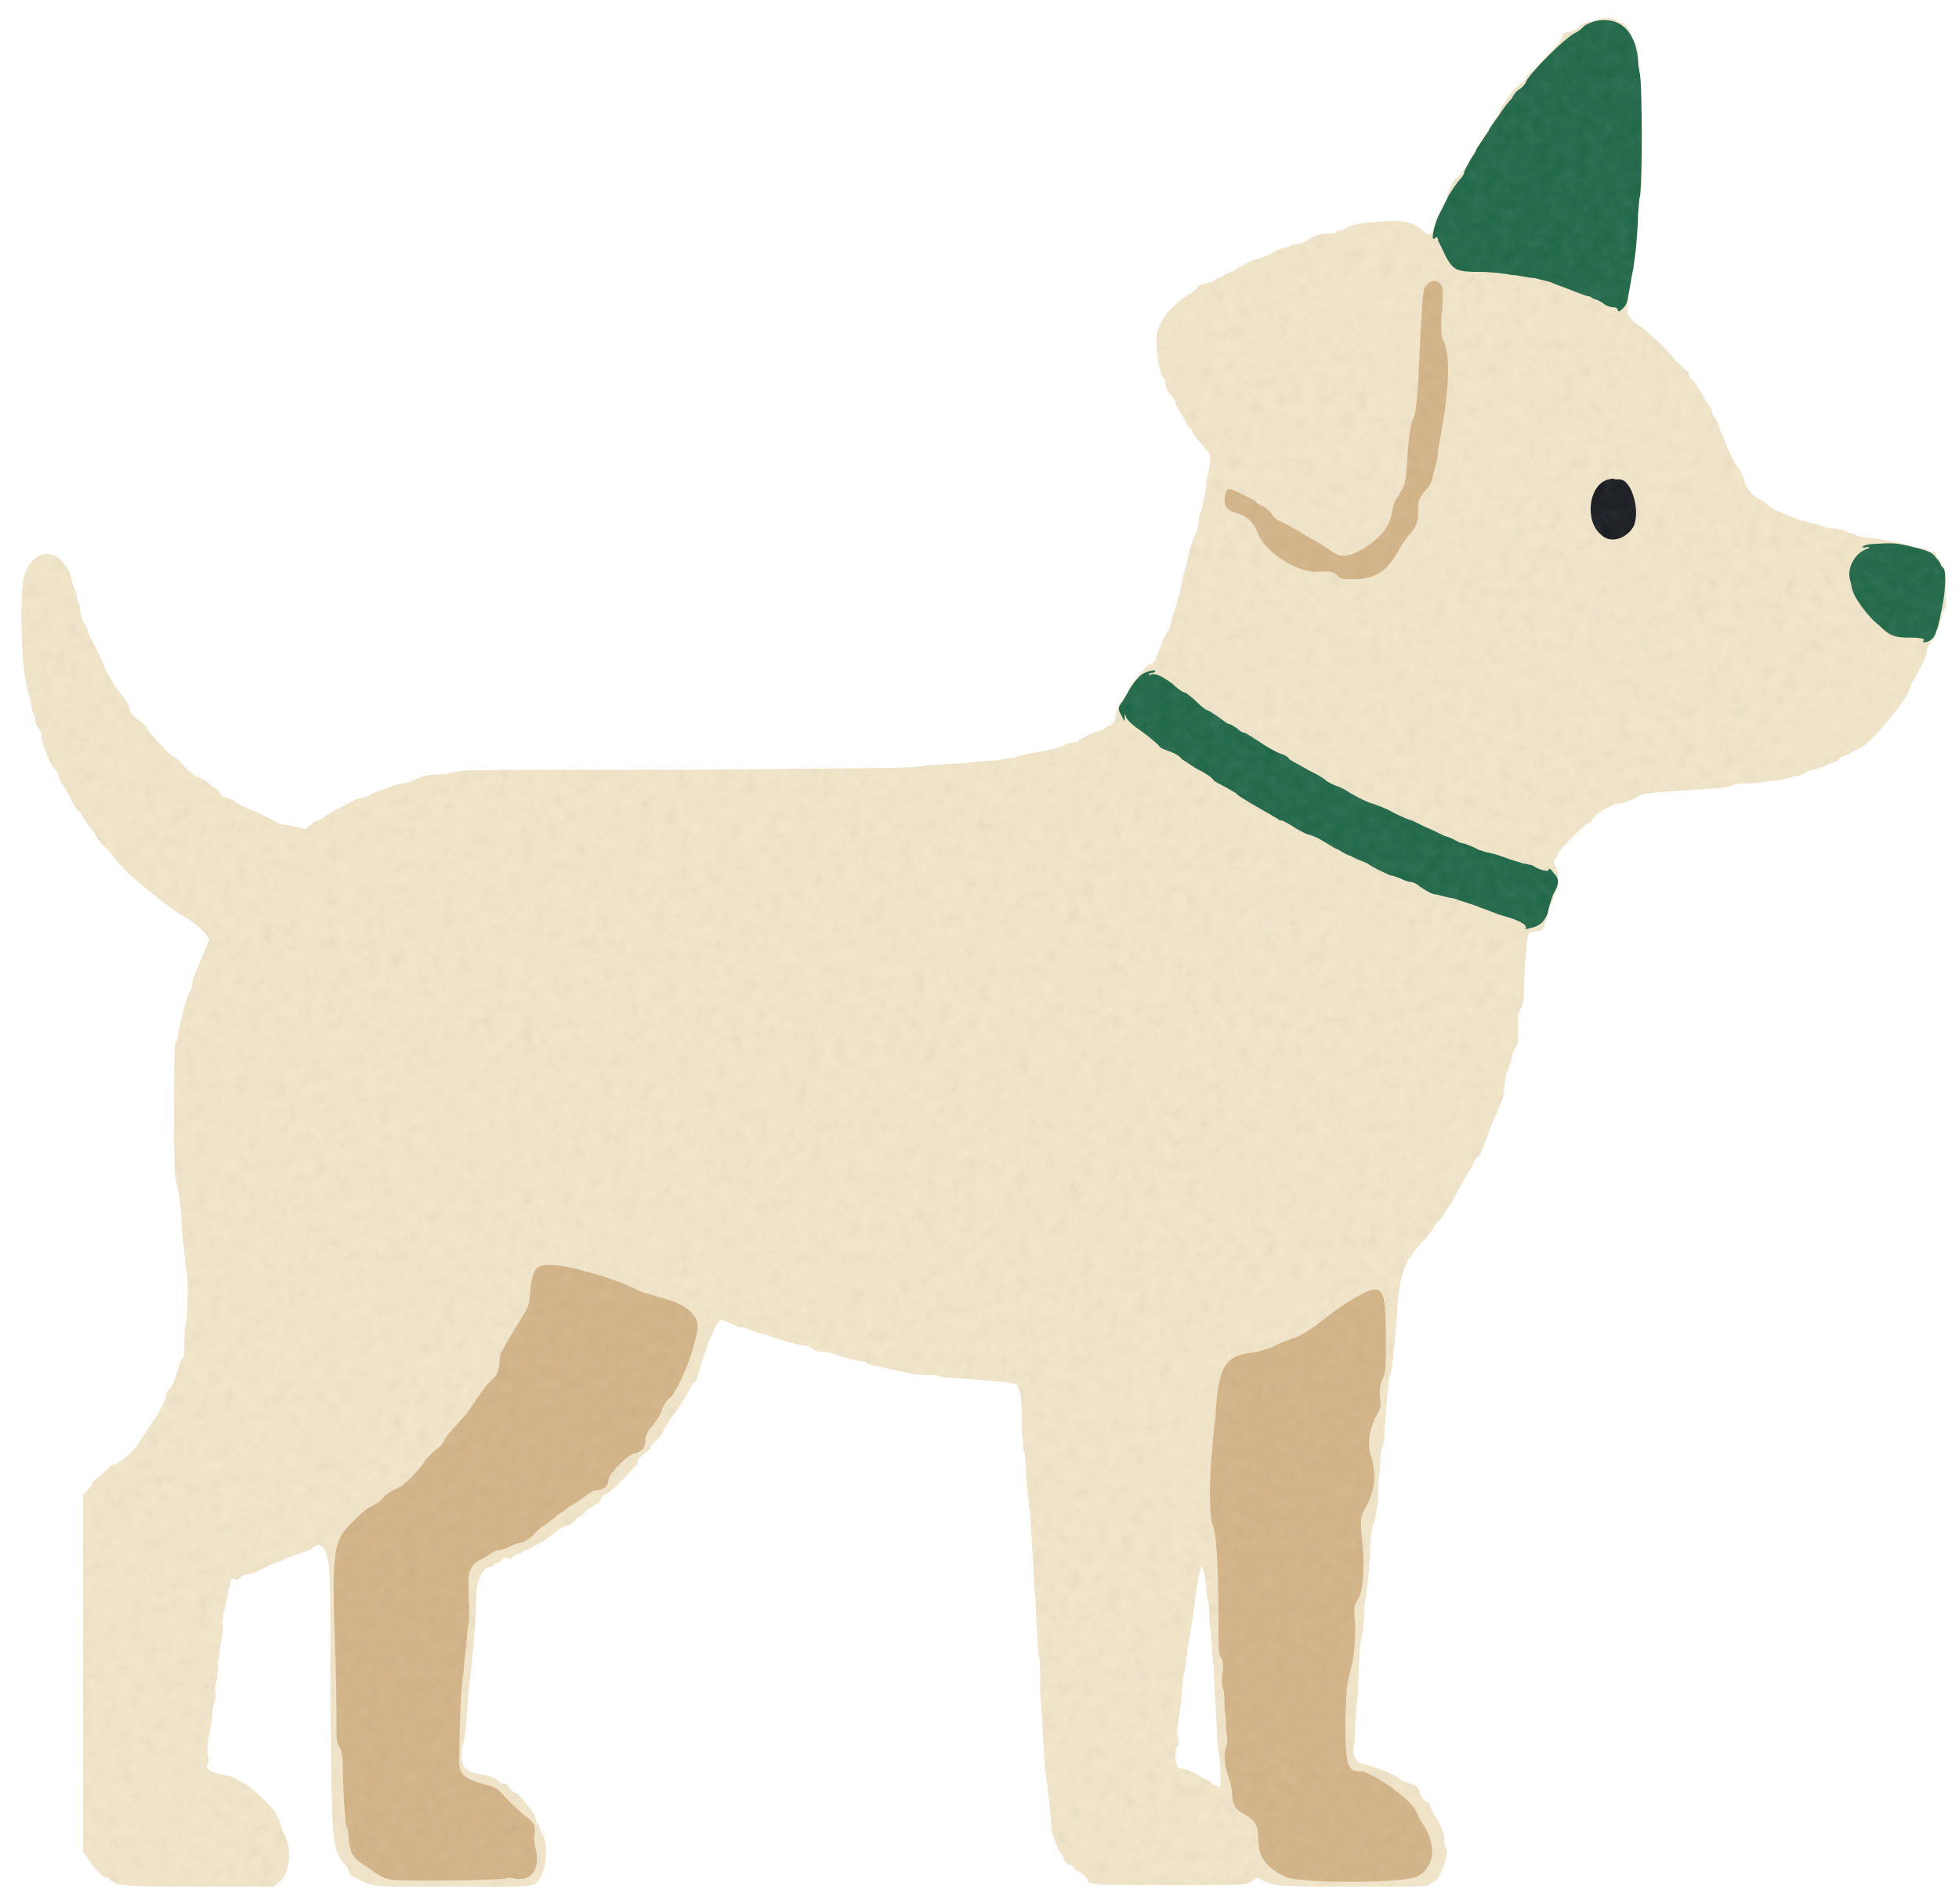
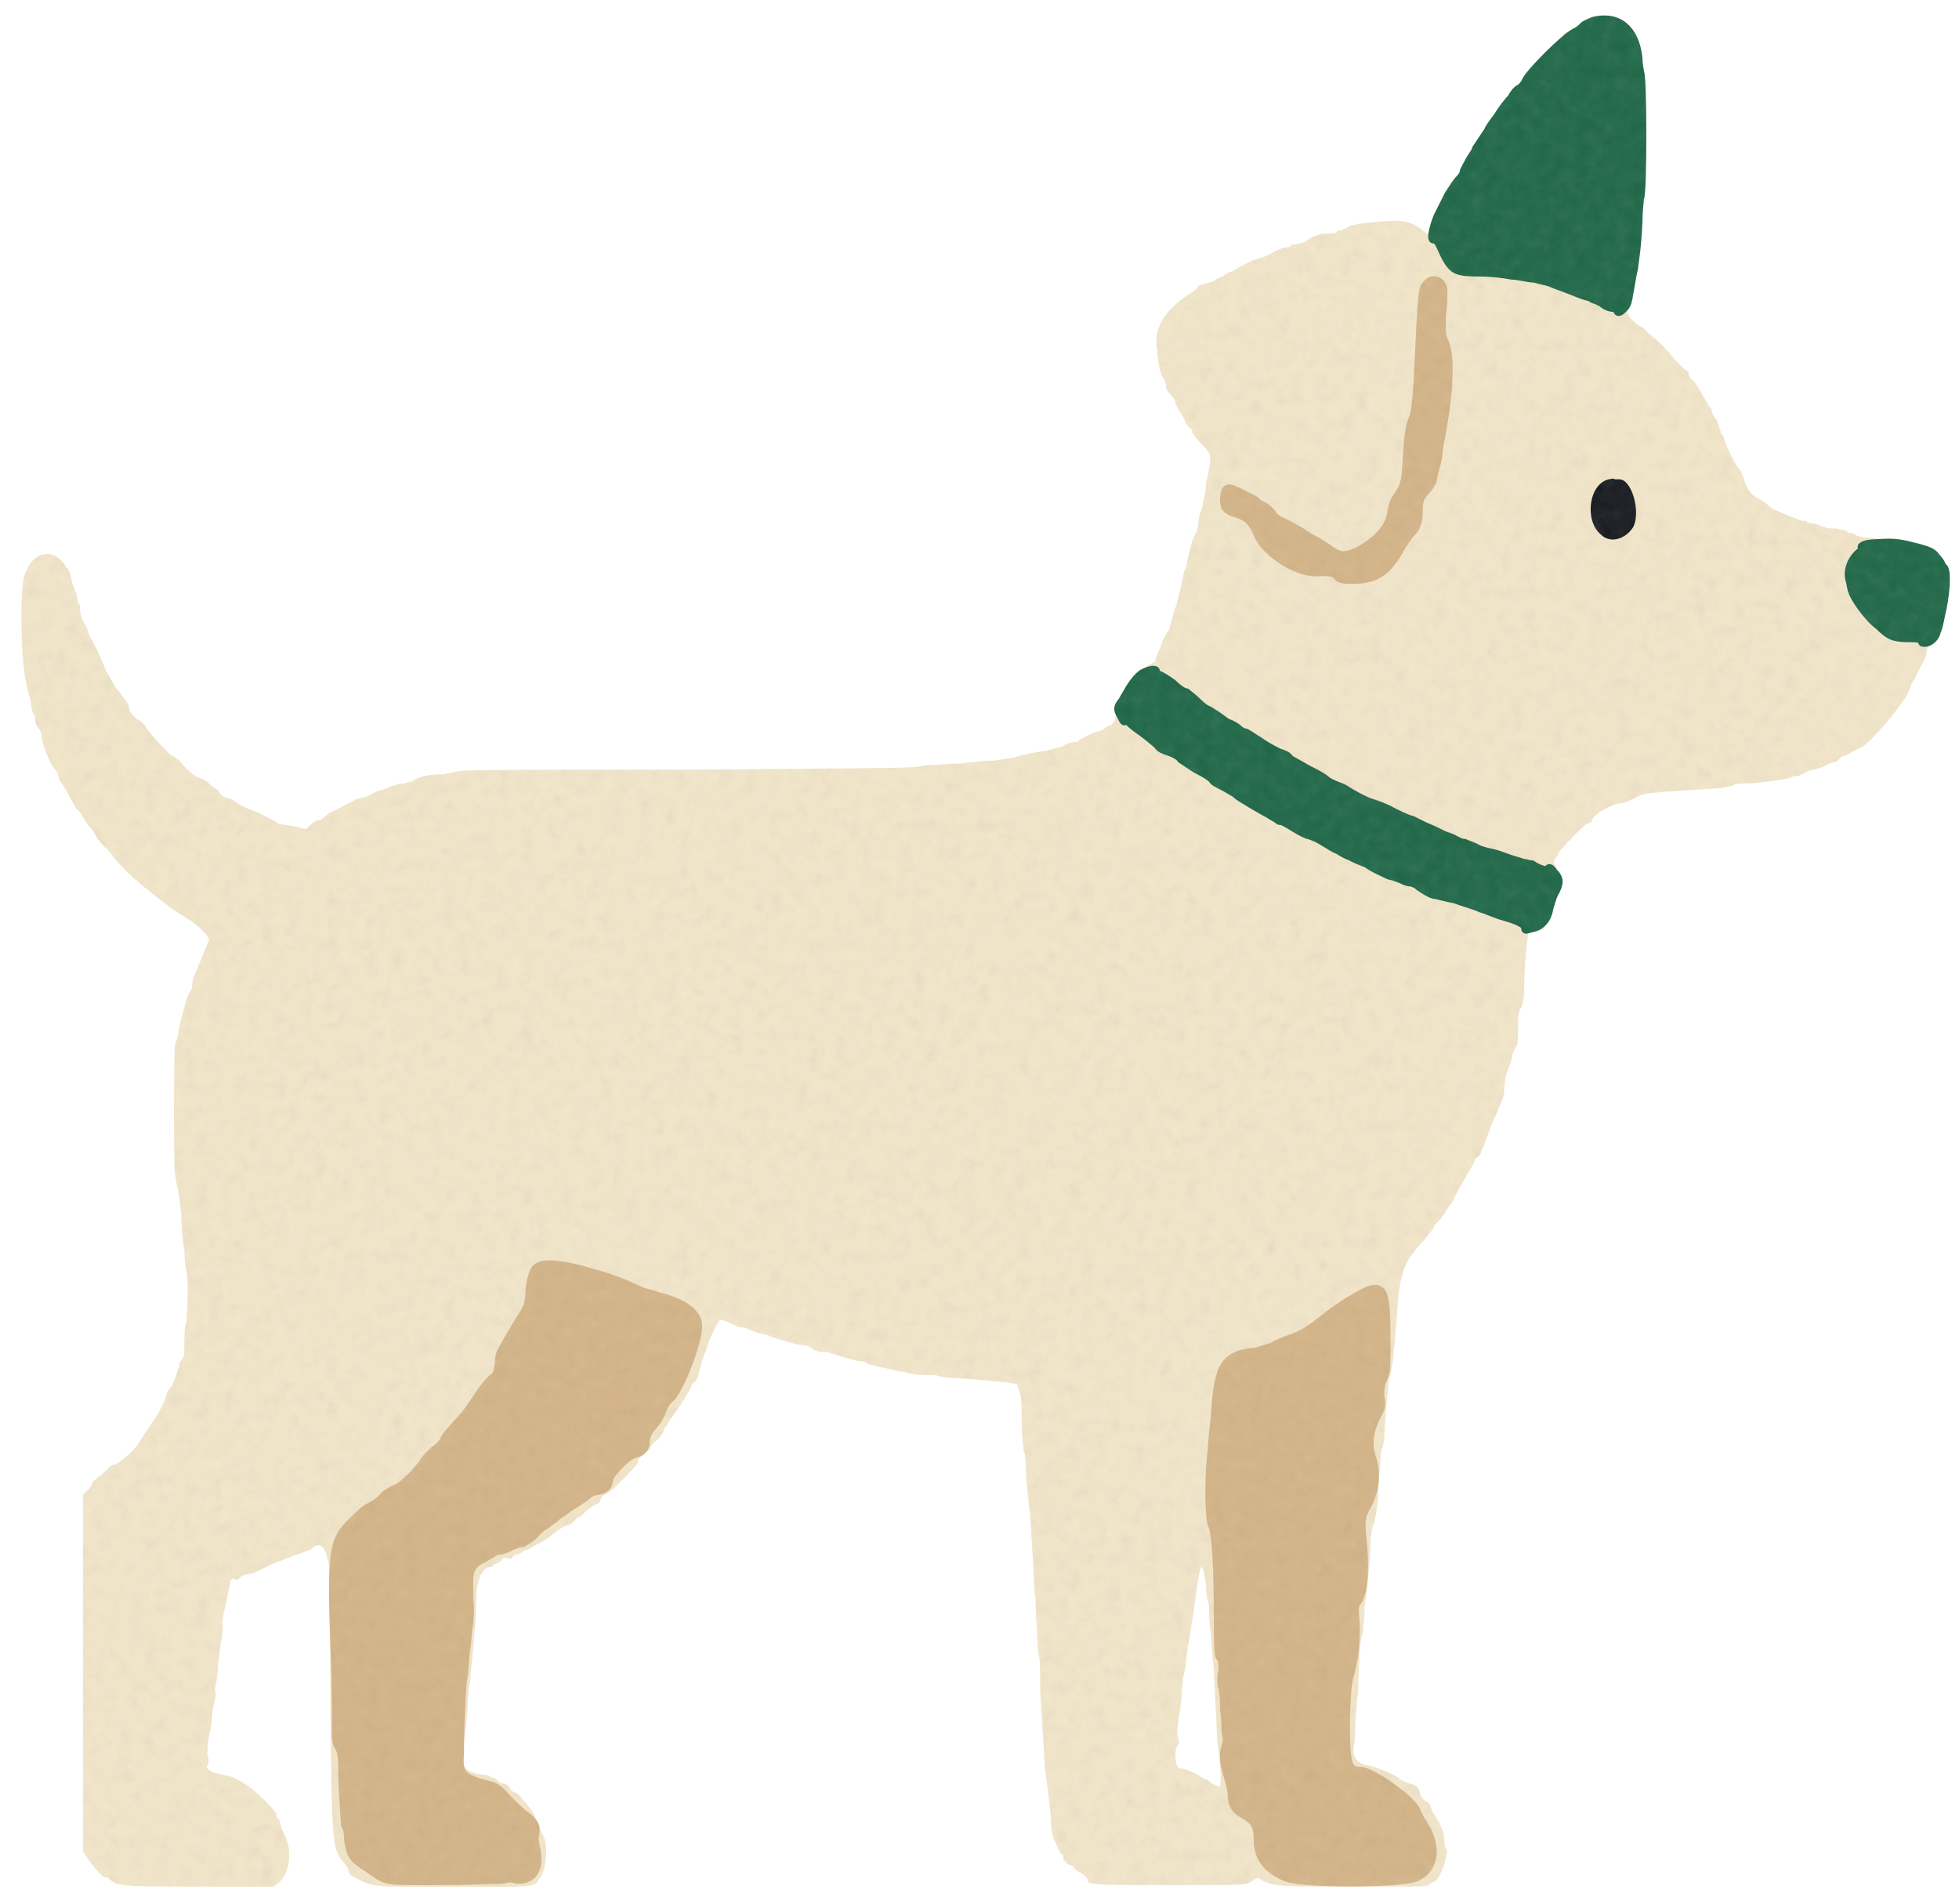
<svg xmlns="http://www.w3.org/2000/svg" viewBox="0 0 425 413" role="img" aria-hidden="true">
  <defs>
    <filter id="g-ds">
      <feTurbulence type="fractalNoise" baseFrequency="0.354" numOctaves="4" result="n" />
      <feColorMatrix in="n" type="saturate" values="0" />
      <feComponentTransfer>
        <feFuncA type="linear" slope="0.18" />
      </feComponentTransfer>
      <feComposite in2="SourceGraphic" operator="in" />
    </filter>
    <g id="ds">
      <path fill="#f2e6c9" transform="scale(0.333333) translate(0,1239) scale(1,-1)" d="M1043 1227 c-2 0 -4 -1 -5 -2 -1 -1 -2 -1 -3 0 -1 0 -5 -1 -9 -5 -2 -1 -5 -2 -6 -2 -2 0 -3 -1 -3 -3 0 -1 -4 -6 -10 -12 -5 -5 -9 -10 -9 -10 0 0 -1 -1 -2 -1 -1 -1 -2 -2 -3 -4 0 -1 -3 -3 -5 -5 -2 -1 -5 -5 -7 -8 -2 -3 -4 -6 -4 -7 -1 0 -1 -1 -1 -2 0 -1 -1 -2 -2 -3 0 -1 -2 -2 -2 -3 -2 -5 -4 -7 -5 -8 -1 -1 -2 -2 -2 -3 0 -1 -1 -2 -2 -3 -1 -2 -3 -5 -4 -7 -5 -9 -9 -15 -11 -16 -2 -1 -3 -4 -5 -8 -3 -11 -4 -13 -6 -14 0 -1 -2 -4 -3 -7 -2 -9 -3 -9 -8 -5 -6 5 -12 7 -24 6 -15 -1 -22 -2 -25 -4 -2 -1 -4 -2 -5 -2 -1 0 -2 0 -2 -1 -1 -1 -3 -1 -6 -1 -5 0 -11 -2 -14 -5 -2 -1 -5 -2 -7 -2 -1 0 -3 0 -3 -1 -1 -1 -2 -1 -3 -1 -1 0 -4 -1 -8 -3 -3 -2 -8 -4 -12 -5 -4 -1 -8 -4 -11 -5 -2 -2 -5 -3 -5 -3 -1 0 -2 -1 -3 -1 -1 -1 -2 -2 -2 -2 -1 0 -4 -1 -6 -3 -3 -1 -6 -2 -7 -2 -1 0 -2 -1 -3 -1 0 -1 -3 -4 -7 -6 -16 -11 -22 -22 -20 -35 1 -11 2 -17 5 -20 0 -2 1 -3 1 -5 0 -1 1 -3 3 -5 2 -2 3 -4 3 -5 0 -1 2 -5 6 -11 0 -1 1 -3 2 -4 1 -1 1 -2 2 -2 1 0 1 -1 1 -2 0 -1 3 -5 6 -8 7 -7 7 -8 3 -25 0 -4 -1 -10 -2 -12 0 -3 -1 -6 -2 -8 0 -1 -1 -4 -1 -6 0 -2 -1 -5 -1 -6 -1 -1 -2 -4 -3 -6 -2 -8 -4 -15 -4 -17 -1 -1 -2 -6 -4 -16 -1 -3 -2 -7 -2 -8 -1 -2 -2 -6 -3 -9 -1 -4 -2 -7 -2 -8 -2 -2 -5 -8 -5 -9 0 -1 -1 -3 -2 -5 -1 -3 -2 -5 -2 -6 -1 -1 -2 -2 -3 -2 -2 0 -15 -15 -15 -18 0 -1 -1 -3 -2 -4 -3 -2 -6 -9 -6 -13 0 -2 -1 -3 -3 -5 -2 0 -4 -2 -5 -3 -1 0 -2 -1 -3 -1 -2 0 -12 -5 -13 -6 0 -1 -1 -1 -2 -1 -2 0 -6 -1 -9 -3 -4 -1 -10 -3 -13 -3 -11 -2 -16 -3 -17 -4 -1 0 -7 -1 -13 -2 -6 0 -16 -1 -23 -2 -7 0 -16 -1 -19 -1 -3 0 -7 -1 -9 -1 -2 -1 -35 -1 -149 -2 -112 0 -147 0 -149 -1 -1 0 -6 -1 -10 -2 -9 0 -15 -1 -20 -4 -1 -1 -4 -1 -6 -2 -2 0 -4 0 -5 -1 -2 0 -6 -2 -9 -3 -4 -1 -8 -3 -9 -4 -1 0 -2 -1 -3 -1 -1 0 -3 -1 -5 -1 -1 -1 -6 -3 -9 -5 -4 -2 -9 -4 -11 -6 -2 -2 -4 -3 -5 -3 -1 0 -3 -1 -5 -3 -3 -3 -3 -3 -6 -2 -2 1 -6 1 -9 2 -3 0 -6 1 -6 1 -1 1 -3 2 -13 7 -10 4 -12 5 -16 8 -2 1 -5 2 -5 2 -1 0 -3 1 -4 3 -1 2 -3 3 -3 3 -1 0 -3 2 -5 4 -2 1 -5 3 -6 3 -1 0 -5 3 -9 7 -3 4 -7 7 -8 7 -1 0 -17 17 -17 19 0 0 -2 3 -6 5 -3 3 -5 5 -5 7 0 2 -1 4 -9 14 -3 5 -5 9 -6 10 -1 4 -6 14 -9 20 -2 3 -3 6 -3 7 0 1 -1 2 -1 3 -2 1 -4 8 -4 11 0 2 0 3 -1 3 0 1 -1 3 -1 6 -1 2 -2 6 -3 7 0 2 -1 4 -1 5 0 1 -1 4 -3 6 -9 15 -25 9 -28 -10 -2 -14 -1 -54 2 -65 0 -3 2 -8 3 -12 0 -5 2 -9 2 -9 1 -1 1 -3 1 -4 0 -2 1 -4 2 -5 1 -1 2 -3 2 -4 -1 -2 5 -19 9 -23 1 -1 2 -3 2 -4 0 -1 1 -4 3 -6 2 -3 4 -7 5 -9 1 -2 3 -5 4 -7 2 -1 3 -3 3 -3 0 -1 2 -3 3 -5 2 -3 5 -6 6 -8 1 -3 4 -6 6 -8 2 -2 5 -5 6 -7 3 -4 14 -15 15 -15 0 0 3 -3 7 -6 11 -9 19 -15 23 -17 10 -6 17 -13 17 -16 -1 -3 -6 -14 -9 -22 -1 -2 -2 -5 -2 -7 0 -1 0 -3 -1 -4 -2 -1 -6 -18 -8 -27 0 -2 -1 -6 -2 -7 -1 -4 -1 -85 0 -86 0 -1 1 -4 1 -6 1 -2 2 -11 3 -19 0 -8 1 -19 2 -24 0 -6 1 -11 1 -12 2 -2 1 -33 0 -36 -1 -2 -1 -7 -1 -12 0 -7 0 -9 -1 -10 -1 -1 -2 -3 -2 -3 0 -2 -4 -13 -5 -15 -3 -3 -4 -6 -4 -7 0 -2 -4 -9 -5 -11 -2 -3 -10 -15 -12 -18 -2 -5 -14 -15 -16 -15 -1 0 -2 -1 -3 -1 0 -1 -3 -3 -6 -6 -3 -2 -5 -4 -6 -5 0 -2 -2 -4 -3 -5 l-3 -3 0 -116 0 -116 4 -6 c6 -8 9 -11 11 -11 1 0 2 0 2 -1 0 0 1 -1 3 -2 4 -3 12 -3 70 -3 l34 0 5 4 c6 7 7 21 2 30 -1 2 -2 4 -2 5 0 1 -1 2 -1 4 -1 1 -2 2 -2 4 0 2 -16 18 -21 20 -6 4 -9 5 -15 6 -6 1 -11 4 -9 6 1 1 1 4 0 7 0 3 0 7 1 12 1 4 2 10 2 13 0 3 1 8 2 10 0 2 1 5 0 6 0 1 0 2 0 3 1 2 2 11 2 17 1 3 1 9 2 13 1 5 1 9 1 10 -1 1 0 3 0 4 0 2 1 6 2 10 1 5 2 10 2 11 1 1 1 3 1 4 0 1 2 2 3 1 1 -1 2 0 4 2 2 1 4 2 4 1 1 0 2 1 4 1 8 4 14 7 15 7 0 0 5 2 10 4 6 2 11 4 11 4 1 0 2 1 3 2 4 3 7 1 9 -7 2 -7 2 -9 2 -92 1 -97 1 -98 10 -108 1 -1 2 -3 2 -4 0 -1 1 -3 2 -3 15 -8 11 -7 65 -7 53 0 53 -1 57 5 5 6 6 24 2 29 -1 2 -2 4 -2 5 0 1 -1 2 -2 3 0 2 -1 3 -1 4 0 2 -11 15 -12 15 -1 0 -3 1 -4 3 -1 2 -3 3 -4 3 -2 0 -3 1 -4 2 -1 1 -2 2 -3 2 -1 0 -2 0 -2 1 -1 0 -3 1 -6 1 -12 2 -15 7 -11 22 1 6 2 14 3 34 1 2 1 9 2 16 2 18 3 36 3 44 0 10 4 19 9 19 1 0 2 1 3 2 1 0 2 1 3 1 0 0 1 1 2 2 0 1 1 1 3 1 2 -1 3 -1 3 0 1 1 2 2 3 2 1 0 2 1 3 1 1 1 2 2 3 2 1 0 2 1 3 1 1 1 3 2 5 3 2 1 6 3 8 5 6 5 10 7 11 7 1 0 3 1 5 3 1 2 3 3 4 3 0 0 2 2 4 4 3 2 5 4 7 4 1 1 2 2 2 3 0 1 1 2 2 3 2 0 10 7 11 9 1 0 4 4 7 7 3 3 5 5 4 6 0 1 3 4 6 6 1 1 2 2 2 2 0 1 2 4 5 6 2 2 4 5 4 6 0 1 1 2 2 3 0 1 1 2 1 2 0 1 2 3 4 6 4 5 11 17 11 18 0 1 1 1 1 2 2 0 3 3 5 11 1 3 2 6 2 7 1 1 2 4 3 8 3 7 6 14 8 15 1 0 6 -2 10 -4 1 -1 3 -1 4 -1 2 0 4 -1 6 -2 3 -1 5 -2 6 -2 1 0 3 -1 5 -1 1 -1 5 -2 8 -3 3 -1 8 -2 10 -3 3 0 6 -1 7 -1 1 0 3 -1 4 -2 1 -1 4 -2 6 -2 2 0 5 0 6 -1 2 0 6 -2 10 -3 4 -1 8 -2 9 -2 1 0 3 0 4 -1 0 -1 5 -2 10 -3 5 -1 12 -3 15 -3 2 -1 8 -2 13 -2 5 0 9 0 10 -1 0 0 5 -1 11 -1 15 -1 37 -3 39 -4 0 -1 1 -3 2 -6 1 -6 1 -5 1 -24 1 -8 1 -15 2 -15 0 -1 1 -9 1 -18 1 -9 2 -18 2 -19 1 -2 1 -15 2 -28 1 -13 1 -27 2 -29 0 -3 0 -12 1 -21 0 -9 1 -16 1 -17 1 0 1 -11 1 -23 1 -15 2 -30 3 -49 2 -15 4 -31 4 -35 0 -5 1 -10 2 -12 1 -2 2 -5 3 -7 1 -2 2 -3 2 -3 1 0 1 -1 1 -2 0 -2 3 -5 5 -5 0 0 2 -1 2 -2 1 -1 2 -2 2 -2 2 0 7 -4 7 -6 0 -3 7 -3 55 -3 47 0 47 0 51 2 4 3 5 3 6 2 8 -5 12 -5 61 -5 43 0 47 0 49 1 1 1 2 2 3 2 4 0 11 21 8 22 -1 1 -1 3 -1 5 0 5 -2 10 -6 16 -2 3 -3 6 -3 6 0 1 -1 3 -2 3 -2 1 -4 3 -5 6 -1 4 -2 5 -6 6 -3 1 -6 2 -8 4 -3 2 -14 7 -20 8 -7 1 -10 6 -9 12 1 3 1 9 1 13 0 4 1 15 2 25 0 10 1 21 1 24 0 4 1 9 2 13 0 3 1 8 1 11 0 3 0 8 1 11 1 7 3 27 3 39 1 4 1 8 2 9 1 2 2 9 3 17 0 3 0 11 1 17 0 6 1 13 1 14 1 2 2 6 2 9 0 8 3 37 3 38 1 1 3 11 3 19 1 2 1 11 2 20 2 30 4 36 18 51 3 4 6 7 6 8 0 1 2 3 5 6 2 3 5 8 7 10 1 2 3 7 5 10 2 3 4 7 5 9 1 2 3 4 3 5 1 1 1 2 2 4 0 1 1 2 2 2 1 1 2 2 2 4 1 1 2 4 3 7 1 2 2 5 3 8 1 2 2 6 4 9 4 10 5 12 5 16 0 3 1 7 1 9 1 3 3 7 4 11 0 3 2 7 3 8 1 2 1 6 1 12 0 7 0 11 2 13 1 2 2 6 2 13 0 13 2 35 3 36 1 0 3 1 5 1 4 0 5 1 5 4 0 1 1 3 2 4 0 1 1 3 1 5 0 1 1 3 1 4 1 1 2 3 2 5 1 2 2 4 2 5 2 2 1 14 -1 16 -1 2 -1 2 0 4 1 1 2 2 2 3 0 2 16 18 19 20 2 0 3 1 3 2 0 3 13 11 18 11 3 0 7 2 11 4 5 3 7 3 55 6 3 1 7 1 8 2 1 1 5 1 8 1 8 0 28 3 30 4 1 1 3 1 4 1 1 0 3 1 5 2 1 1 4 2 5 2 1 0 4 1 7 2 3 2 6 3 7 3 1 0 2 1 3 2 1 1 2 2 3 2 1 0 3 1 6 3 2 1 4 2 6 3 6 3 25 26 30 35 0 2 2 4 2 6 3 4 3 5 4 7 1 1 1 3 2 4 3 5 4 8 4 10 0 2 1 4 3 6 2 2 3 4 3 6 0 1 1 3 2 4 0 1 1 4 2 6 0 3 1 5 2 6 1 2 1 25 -1 27 -1 1 -2 2 -2 3 0 0 -1 1 -1 2 -1 1 -2 2 -2 3 0 1 -1 2 -2 2 -2 0 -3 0 -3 1 -1 1 -2 1 -4 1 -2 0 -4 1 -6 1 -4 2 -20 5 -28 6 -4 0 -7 1 -8 1 -1 1 -3 2 -4 2 -1 0 -2 0 -3 1 0 1 -4 1 -7 2 -3 0 -7 0 -7 1 -1 0 -4 1 -6 2 -3 0 -5 1 -6 1 0 1 -1 1 -2 1 -2 0 -4 1 -14 5 -2 1 -4 2 -5 2 0 0 -2 1 -4 3 -2 2 -5 4 -6 4 -5 3 -8 6 -10 13 -1 4 -3 7 -4 8 -2 2 -9 17 -9 19 0 1 -1 2 -2 3 0 2 -1 3 -1 4 0 0 -1 3 -2 5 -2 2 -3 5 -3 6 0 1 -1 2 -2 3 -1 2 -3 5 -5 9 -2 3 -4 7 -6 8 -1 1 -2 3 -2 4 0 1 -1 2 -2 2 -1 1 -4 4 -7 7 -3 4 -8 9 -11 12 -4 3 -7 6 -8 7 -1 1 -2 2 -2 2 -1 0 -4 2 -6 4 -5 5 -5 5 -1 29 1 6 2 13 2 16 1 17 2 33 3 34 4 7 1 97 -2 101 -1 1 -2 3 -3 5 0 1 -1 3 -1 3 0 0 -1 2 -2 3 -1 2 -3 3 -3 3 -1 0 -2 1 -3 1 -2 2 -6 3 -10 2z m-260 -1010 c1 -1 1 -5 2 -10 0 -5 1 -9 1 -10 1 -1 1 -6 1 -11 2 -18 2 -28 3 -32 0 -8 2 -37 2 -44 0 -4 1 -8 1 -10 1 -3 2 -23 1 -24 -1 0 -3 1 -5 2 -2 2 -4 3 -5 3 0 0 -2 1 -3 2 -3 2 -10 5 -13 5 -3 0 -4 11 -2 14 1 2 2 3 1 5 -1 2 -1 6 0 13 1 5 2 12 2 16 0 3 1 8 1 11 1 4 2 8 2 11 0 2 1 6 1 9 1 3 4 24 6 39 2 13 3 16 4 11z" />
-       <path fill="#d4b487" transform="scale(0.333333) translate(0,1239) scale(1,-1)" d="M929 1054 c-3 -3 -3 -1 -6 -64 -1 -15 -2 -21 -3 -23 -2 -5 -3 -9 -4 -26 -1 -16 -1 -17 -6 -25 -2 -2 -3 -5 -4 -10 -1 -10 -9 -19 -22 -26 -9 -4 -12 -4 -20 2 -3 2 -6 4 -8 5 -2 1 -6 3 -10 6 -4 2 -9 5 -11 6 -3 1 -6 3 -7 5 -1 2 -4 4 -5 5 -2 1 -5 2 -6 4 -2 1 -6 3 -10 5 -8 4 -9 4 -10 -3 0 -6 1 -8 8 -10 7 -2 11 -6 14 -14 5 -12 27 -26 40 -24 7 0 8 0 11 -2 2 -3 4 -3 11 -3 14 0 22 5 30 20 2 3 5 8 7 10 4 4 5 8 5 15 0 6 1 9 5 13 2 2 3 4 4 6 0 1 1 5 2 9 1 3 2 8 2 10 0 2 1 7 2 12 5 28 6 50 2 59 -2 4 -2 6 -2 17 1 6 1 13 1 15 1 7 -6 11 -10 6z M350 414 c-2 -1 -4 -6 -5 -15 0 -9 -2 -13 -7 -20 -3 -5 -9 -15 -11 -19 -1 -1 -2 -5 -2 -9 -1 -6 -1 -7 -5 -10 -3 -3 -6 -7 -8 -10 -2 -3 -6 -9 -9 -13 -9 -10 -13 -14 -14 -17 -1 -2 -4 -5 -6 -6 -2 -2 -5 -5 -6 -6 -3 -6 -15 -18 -19 -19 -2 -1 -6 -3 -8 -5 -2 -3 -7 -6 -9 -7 -3 -1 -8 -6 -13 -11 -11 -11 -12 -19 -10 -80 1 -20 1 -42 1 -50 0 -10 0 -13 2 -15 1 -2 2 -5 2 -10 0 -17 2 -40 2 -41 1 0 2 -5 2 -10 2 -10 2 -11 13 -18 13 -9 9 -8 49 -8 20 0 37 1 39 1 2 1 5 1 8 0 10 -1 15 6 13 18 -1 4 -2 9 -1 11 1 6 -1 8 -6 12 -3 2 -8 7 -12 11 -6 7 -8 8 -13 9 -17 5 -19 7 -18 21 0 17 1 39 2 48 1 3 1 12 2 19 1 6 1 14 2 17 0 2 1 9 0 16 0 6 0 12 0 14 0 5 3 10 8 12 2 1 5 3 7 4 1 1 3 2 5 2 1 0 4 1 6 2 2 1 6 3 9 3 3 2 6 3 8 6 1 1 4 4 6 5 2 1 5 4 7 5 1 2 6 4 9 7 4 2 8 5 11 7 2 2 5 4 8 4 5 1 7 3 7 7 0 3 12 16 17 17 5 1 7 4 7 8 0 3 1 5 3 8 2 2 5 6 7 10 1 4 4 9 7 11 7 9 17 36 17 46 0 8 -9 15 -26 19 -2 1 -7 2 -10 3 -15 7 -21 9 -35 13 -18 5 -28 6 -33 3z M885 396 c-9 -5 -15 -9 -29 -20 -7 -5 -11 -7 -17 -9 -3 -1 -8 -3 -11 -5 -3 -1 -7 -2 -10 -3 -21 -2 -25 -8 -27 -43 -1 -8 -2 -18 -2 -21 -2 -15 -2 -43 0 -48 3 -6 4 -31 4 -61 0 -17 0 -21 1 -25 2 -2 2 -5 2 -9 -1 -4 -1 -9 0 -12 1 -3 1 -9 1 -14 1 -5 1 -11 1 -14 1 -4 1 -7 0 -10 -2 -5 -1 -12 2 -21 1 -3 2 -8 2 -10 0 -6 2 -10 8 -13 7 -4 9 -7 9 -17 0 -11 6 -19 19 -24 10 -4 79 -4 85 1 11 6 12 20 3 34 -2 2 -3 6 -4 7 -1 7 -28 26 -36 27 -7 0 -9 2 -10 14 -1 17 0 42 2 48 3 11 4 18 4 33 -1 13 -1 13 2 17 3 6 4 16 3 33 -2 19 -2 20 3 29 5 10 6 21 2 32 -2 8 -1 15 3 24 4 7 4 8 3 14 0 6 0 7 2 12 2 4 2 6 2 26 0 33 -2 36 -17 28z" />
-       <path fill="#1d6646" transform="scale(0.333333) translate(0,1239) scale(1,-1)" d="M1037 1225 c-2 -1 -5 -2 -6 -3 -1 -1 -3 -3 -5 -4 -6 -2 -33 -29 -33 -33 -1 -1 -2 -3 -4 -4 -2 -1 -4 -4 -5 -6 -2 -2 -6 -7 -9 -12 -3 -4 -6 -8 -6 -9 0 0 -2 -3 -4 -6 -2 -3 -4 -6 -4 -6 0 -1 -2 -4 -4 -7 -2 -4 -4 -7 -4 -8 0 -1 -1 -3 -3 -5 -2 -2 -5 -7 -7 -10 -2 -4 -5 -10 -7 -14 -3 -7 -5 -17 -2 -14 1 1 2 1 2 -2 1 -1 3 -6 5 -10 5 -9 7 -10 23 -10 6 0 15 -1 20 -2 4 0 11 -2 15 -2 3 -1 9 -2 11 -3 2 -1 8 -3 13 -5 5 -2 10 -4 12 -4 1 -1 3 -2 4 -2 0 0 2 -1 4 -2 2 -2 5 -3 7 -3 2 0 3 -1 3 -2 0 -1 1 -1 3 1 2 2 3 3 4 10 1 5 2 12 3 16 1 8 2 12 3 31 0 7 1 14 1 15 2 2 2 80 0 82 0 1 -1 5 -1 9 -2 19 -13 28 -29 24z M1221 885 c-5 0 -8 -1 -9 -2 0 0 1 -1 3 0 1 0 2 0 1 -1 -8 -2 -14 -12 -12 -20 1 -3 1 -6 2 -8 1 -4 10 -17 17 -22 7 -7 10 -8 20 -8 8 0 10 -1 9 -2 -1 -1 -1 -1 1 -1 3 0 7 4 7 7 1 1 2 6 3 11 3 12 4 27 2 30 -1 1 -2 2 -2 3 0 0 -1 2 -3 4 -2 3 -4 4 -11 6 -12 3 -15 4 -28 3z M745 801 c-3 -1 -7 -6 -10 -11 -1 -2 -3 -5 -4 -7 -3 -4 -4 -5 -1 -10 2 -4 2 -4 2 -1 0 3 0 3 1 0 1 -2 4 -5 10 -9 4 -3 9 -7 11 -9 1 -2 4 -3 7 -4 3 -1 7 -3 8 -5 2 -1 7 -5 11 -7 4 -2 9 -5 10 -7 1 -1 5 -3 7 -4 2 -1 5 -3 7 -4 2 -2 5 -4 19 -12 4 -2 8 -5 9 -5 0 -1 1 -1 2 -1 1 0 4 -2 6 -3 3 -2 8 -5 11 -6 4 -1 8 -3 11 -5 2 -1 6 -4 9 -5 3 -2 7 -4 8 -4 1 -1 6 -3 11 -5 4 -3 9 -5 11 -6 2 -1 4 -2 5 -2 1 0 3 -1 6 -2 2 -1 4 -2 6 -2 1 0 4 -1 6 -3 3 -2 6 -4 9 -5 2 0 8 -2 14 -3 5 -2 13 -4 17 -6 4 -1 10 -4 14 -5 11 -3 16 -6 15 -8 0 -1 0 -1 3 0 7 1 11 6 12 13 1 3 2 7 3 9 4 7 4 10 0 14 -2 3 -3 3 -3 2 0 -2 -7 0 -11 3 -2 0 -4 1 -6 1 -2 1 -7 2 -12 4 -5 2 -10 3 -10 3 -1 0 -4 1 -7 2 -3 2 -7 3 -9 4 -3 0 -5 2 -6 2 -1 1 -4 2 -7 3 -2 1 -8 4 -13 6 -4 2 -8 4 -8 4 -1 0 -6 2 -12 5 -5 3 -11 5 -14 6 -4 1 -15 7 -16 8 0 0 -3 2 -6 3 -3 1 -7 3 -8 4 -2 2 -8 5 -12 7 -5 3 -11 6 -12 7 -1 2 -4 3 -7 4 -2 1 -8 4 -12 7 -5 3 -9 6 -10 6 -1 0 -3 1 -5 3 -3 2 -5 3 -6 3 0 0 -3 2 -7 5 -3 2 -6 4 -7 4 0 0 -3 2 -6 5 -3 3 -6 5 -7 6 -2 0 -6 3 -9 6 -7 5 -11 7 -14 6 -1 -1 -2 0 -1 0 0 1 1 1 2 1 0 0 1 0 2 1 0 1 -3 1 -7 -1z" />
+       <path fill="#d4b487" stroke="#d4b487" stroke-width="6" stroke-linejoin="round" transform="scale(0.333333) translate(0,1239) scale(1,-1)" d="M929 1054 c-3 -3 -3 -1 -6 -64 -1 -15 -2 -21 -3 -23 -2 -5 -3 -9 -4 -26 -1 -16 -1 -17 -6 -25 -2 -2 -3 -5 -4 -10 -1 -10 -9 -19 -22 -26 -9 -4 -12 -4 -20 2 -3 2 -6 4 -8 5 -2 1 -6 3 -10 6 -4 2 -9 5 -11 6 -3 1 -6 3 -7 5 -1 2 -4 4 -5 5 -2 1 -5 2 -6 4 -2 1 -6 3 -10 5 -8 4 -9 4 -10 -3 0 -6 1 -8 8 -10 7 -2 11 -6 14 -14 5 -12 27 -26 40 -24 7 0 8 0 11 -2 2 -3 4 -3 11 -3 14 0 22 5 30 20 2 3 5 8 7 10 4 4 5 8 5 15 0 6 1 9 5 13 2 2 3 4 4 6 0 1 1 5 2 9 1 3 2 8 2 10 0 2 1 7 2 12 5 28 6 50 2 59 -2 4 -2 6 -2 17 1 6 1 13 1 15 1 7 -6 11 -10 6z M350 414 c-2 -1 -4 -6 -5 -15 0 -9 -2 -13 -7 -20 -3 -5 -9 -15 -11 -19 -1 -1 -2 -5 -2 -9 -1 -6 -1 -7 -5 -10 -3 -3 -6 -7 -8 -10 -2 -3 -6 -9 -9 -13 -9 -10 -13 -14 -14 -17 -1 -2 -4 -5 -6 -6 -2 -2 -5 -5 -6 -6 -3 -6 -15 -18 -19 -19 -2 -1 -6 -3 -8 -5 -2 -3 -7 -6 -9 -7 -3 -1 -8 -6 -13 -11 -11 -11 -12 -19 -10 -80 1 -20 1 -42 1 -50 0 -10 0 -13 2 -15 1 -2 2 -5 2 -10 0 -17 2 -40 2 -41 1 0 2 -5 2 -10 2 -10 2 -11 13 -18 13 -9 9 -8 49 -8 20 0 37 1 39 1 2 1 5 1 8 0 10 -1 15 6 13 18 -1 4 -2 9 -1 11 1 6 -1 8 -6 12 -3 2 -8 7 -12 11 -6 7 -8 8 -13 9 -17 5 -19 7 -18 21 0 17 1 39 2 48 1 3 1 12 2 19 1 6 1 14 2 17 0 2 1 9 0 16 0 6 0 12 0 14 0 5 3 10 8 12 2 1 5 3 7 4 1 1 3 2 5 2 1 0 4 1 6 2 2 1 6 3 9 3 3 2 6 3 8 6 1 1 4 4 6 5 2 1 5 4 7 5 1 2 6 4 9 7 4 2 8 5 11 7 2 2 5 4 8 4 5 1 7 3 7 7 0 3 12 16 17 17 5 1 7 4 7 8 0 3 1 5 3 8 2 2 5 6 7 10 1 4 4 9 7 11 7 9 17 36 17 46 0 8 -9 15 -26 19 -2 1 -7 2 -10 3 -15 7 -21 9 -35 13 -18 5 -28 6 -33 3z M885 396 c-9 -5 -15 -9 -29 -20 -7 -5 -11 -7 -17 -9 -3 -1 -8 -3 -11 -5 -3 -1 -7 -2 -10 -3 -21 -2 -25 -8 -27 -43 -1 -8 -2 -18 -2 -21 -2 -15 -2 -43 0 -48 3 -6 4 -31 4 -61 0 -17 0 -21 1 -25 2 -2 2 -5 2 -9 -1 -4 -1 -9 0 -12 1 -3 1 -9 1 -14 1 -5 1 -11 1 -14 1 -4 1 -7 0 -10 -2 -5 -1 -12 2 -21 1 -3 2 -8 2 -10 0 -6 2 -10 8 -13 7 -4 9 -7 9 -17 0 -11 6 -19 19 -24 10 -4 79 -4 85 1 11 6 12 20 3 34 -2 2 -3 6 -4 7 -1 7 -28 26 -36 27 -7 0 -9 2 -10 14 -1 17 0 42 2 48 3 11 4 18 4 33 -1 13 -1 13 2 17 3 6 4 16 3 33 -2 19 -2 20 3 29 5 10 6 21 2 32 -2 8 -1 15 3 24 4 7 4 8 3 14 0 6 0 7 2 12 2 4 2 6 2 26 0 33 -2 36 -17 28z" />
+       <path fill="#1d6646" stroke="#1d6646" stroke-width="6" stroke-linejoin="round" transform="scale(0.333333) translate(0,1239) scale(1,-1)" d="M1037 1225 c-2 -1 -5 -2 -6 -3 -1 -1 -3 -3 -5 -4 -6 -2 -33 -29 -33 -33 -1 -1 -2 -3 -4 -4 -2 -1 -4 -4 -5 -6 -2 -2 -6 -7 -9 -12 -3 -4 -6 -8 -6 -9 0 0 -2 -3 -4 -6 -2 -3 -4 -6 -4 -6 0 -1 -2 -4 -4 -7 -2 -4 -4 -7 -4 -8 0 -1 -1 -3 -3 -5 -2 -2 -5 -7 -7 -10 -2 -4 -5 -10 -7 -14 -3 -7 -5 -17 -2 -14 1 1 2 1 2 -2 1 -1 3 -6 5 -10 5 -9 7 -10 23 -10 6 0 15 -1 20 -2 4 0 11 -2 15 -2 3 -1 9 -2 11 -3 2 -1 8 -3 13 -5 5 -2 10 -4 12 -4 1 -1 3 -2 4 -2 0 0 2 -1 4 -2 2 -2 5 -3 7 -3 2 0 3 -1 3 -2 0 -1 1 -1 3 1 2 2 3 3 4 10 1 5 2 12 3 16 1 8 2 12 3 31 0 7 1 14 1 15 2 2 2 80 0 82 0 1 -1 5 -1 9 -2 19 -13 28 -29 24z M1221 885 c-5 0 -8 -1 -9 -2 0 0 1 -1 3 0 1 0 2 0 1 -1 -8 -2 -14 -12 -12 -20 1 -3 1 -6 2 -8 1 -4 10 -17 17 -22 7 -7 10 -8 20 -8 8 0 10 -1 9 -2 -1 -1 -1 -1 1 -1 3 0 7 4 7 7 1 1 2 6 3 11 3 12 4 27 2 30 -1 1 -2 2 -2 3 0 0 -1 2 -3 4 -2 3 -4 4 -11 6 -12 3 -15 4 -28 3z M745 801 c-3 -1 -7 -6 -10 -11 -1 -2 -3 -5 -4 -7 -3 -4 -4 -5 -1 -10 2 -4 2 -4 2 -1 0 3 0 3 1 0 1 -2 4 -5 10 -9 4 -3 9 -7 11 -9 1 -2 4 -3 7 -4 3 -1 7 -3 8 -5 2 -1 7 -5 11 -7 4 -2 9 -5 10 -7 1 -1 5 -3 7 -4 2 -1 5 -3 7 -4 2 -2 5 -4 19 -12 4 -2 8 -5 9 -5 0 -1 1 -1 2 -1 1 0 4 -2 6 -3 3 -2 8 -5 11 -6 4 -1 8 -3 11 -5 2 -1 6 -4 9 -5 3 -2 7 -4 8 -4 1 -1 6 -3 11 -5 4 -3 9 -5 11 -6 2 -1 4 -2 5 -2 1 0 3 -1 6 -2 2 -1 4 -2 6 -2 1 0 4 -1 6 -3 3 -2 6 -4 9 -5 2 0 8 -2 14 -3 5 -2 13 -4 17 -6 4 -1 10 -4 14 -5 11 -3 16 -6 15 -8 0 -1 0 -1 3 0 7 1 11 6 12 13 1 3 2 7 3 9 4 7 4 10 0 14 -2 3 -3 3 -3 2 0 -2 -7 0 -11 3 -2 0 -4 1 -6 1 -2 1 -7 2 -12 4 -5 2 -10 3 -10 3 -1 0 -4 1 -7 2 -3 2 -7 3 -9 4 -3 0 -5 2 -6 2 -1 1 -4 2 -7 3 -2 1 -8 4 -13 6 -4 2 -8 4 -8 4 -1 0 -6 2 -12 5 -5 3 -11 5 -14 6 -4 1 -15 7 -16 8 0 0 -3 2 -6 3 -3 1 -7 3 -8 4 -2 2 -8 5 -12 7 -5 3 -11 6 -12 7 -1 2 -4 3 -7 4 -2 1 -8 4 -12 7 -5 3 -9 6 -10 6 -1 0 -3 1 -5 3 -3 2 -5 3 -6 3 0 0 -3 2 -7 5 -3 2 -6 4 -7 4 0 0 -3 2 -6 5 -3 3 -6 5 -7 6 -2 0 -6 3 -9 6 -7 5 -11 7 -14 6 -1 -1 -2 0 -1 0 0 1 1 1 2 1 0 0 1 0 2 1 0 1 -3 1 -7 -1z" />
      <path fill="#15181d" transform="scale(0.333333) translate(0,1239) scale(1,-1)" d="M1047 927 c-13 -3 -16 -27 -5 -36 6 -6 16 -3 21 5 5 10 -1 31 -9 31 -1 0 -2 0 -3 0 -1 1 -3 0 -4 0z" />
    </g>
  </defs>
  <use href="#ds" />
  <use href="#ds" filter="url(#g-ds)" opacity="0.7" />
</svg>
